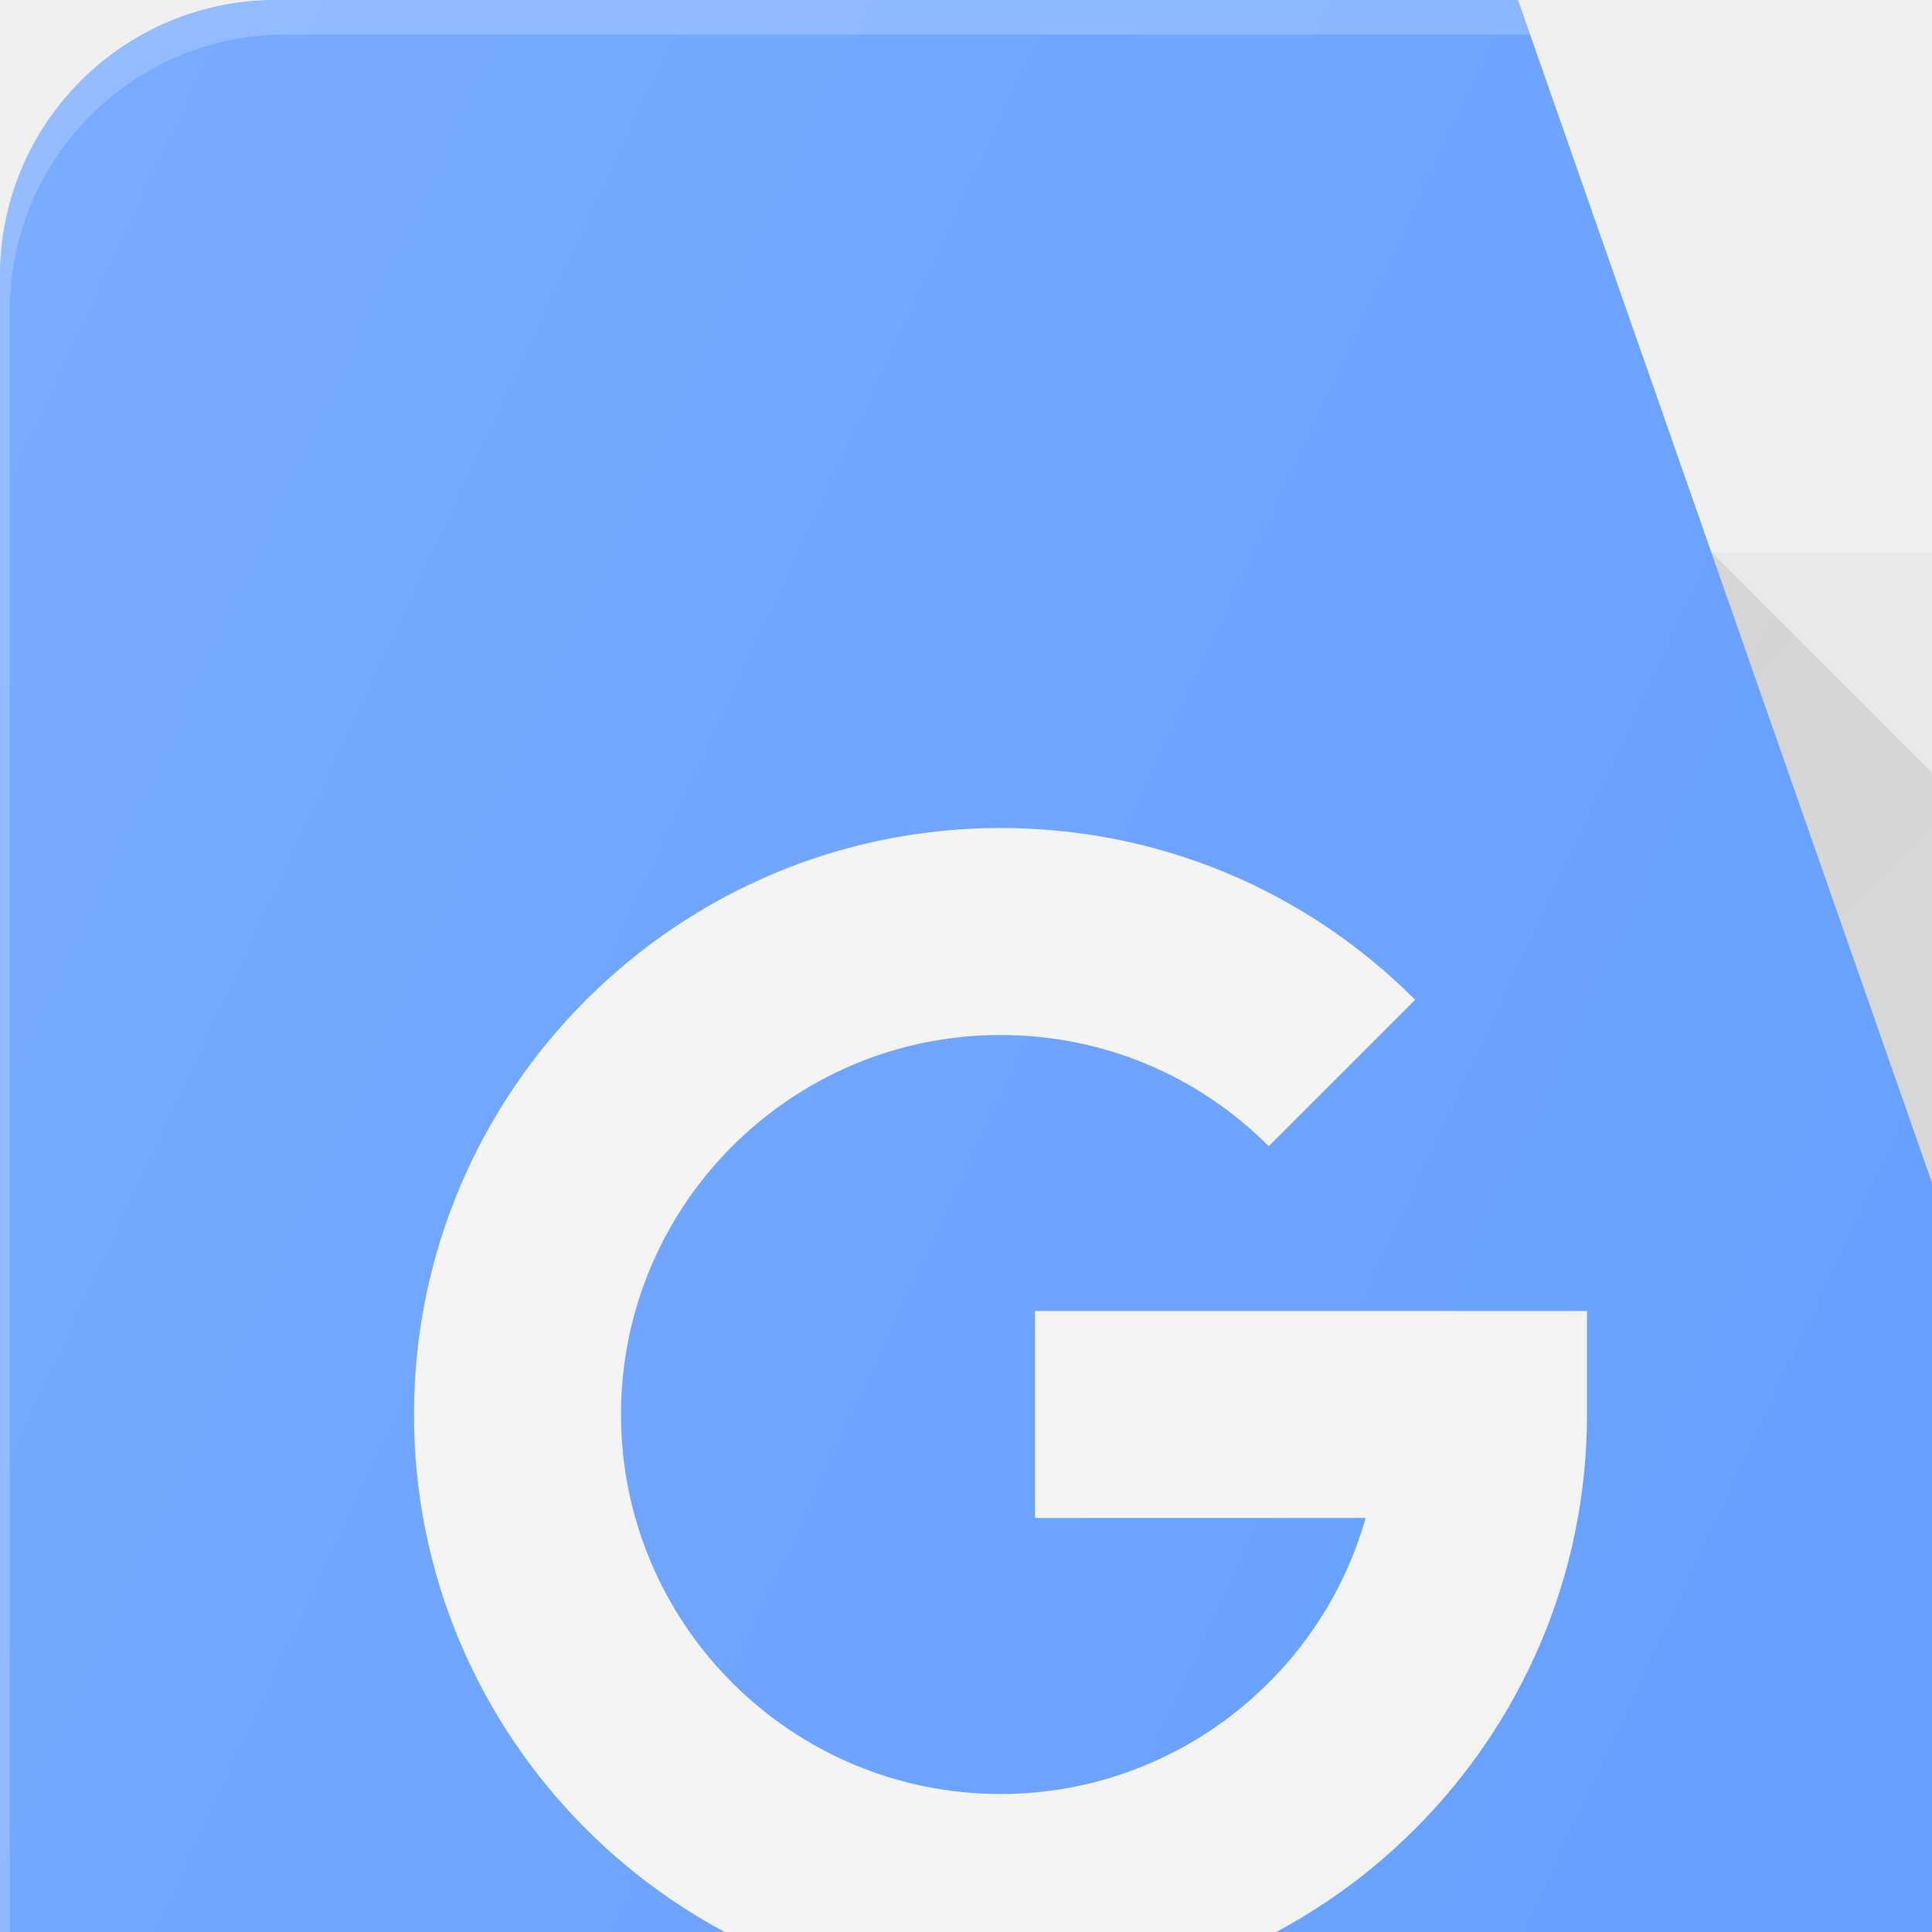
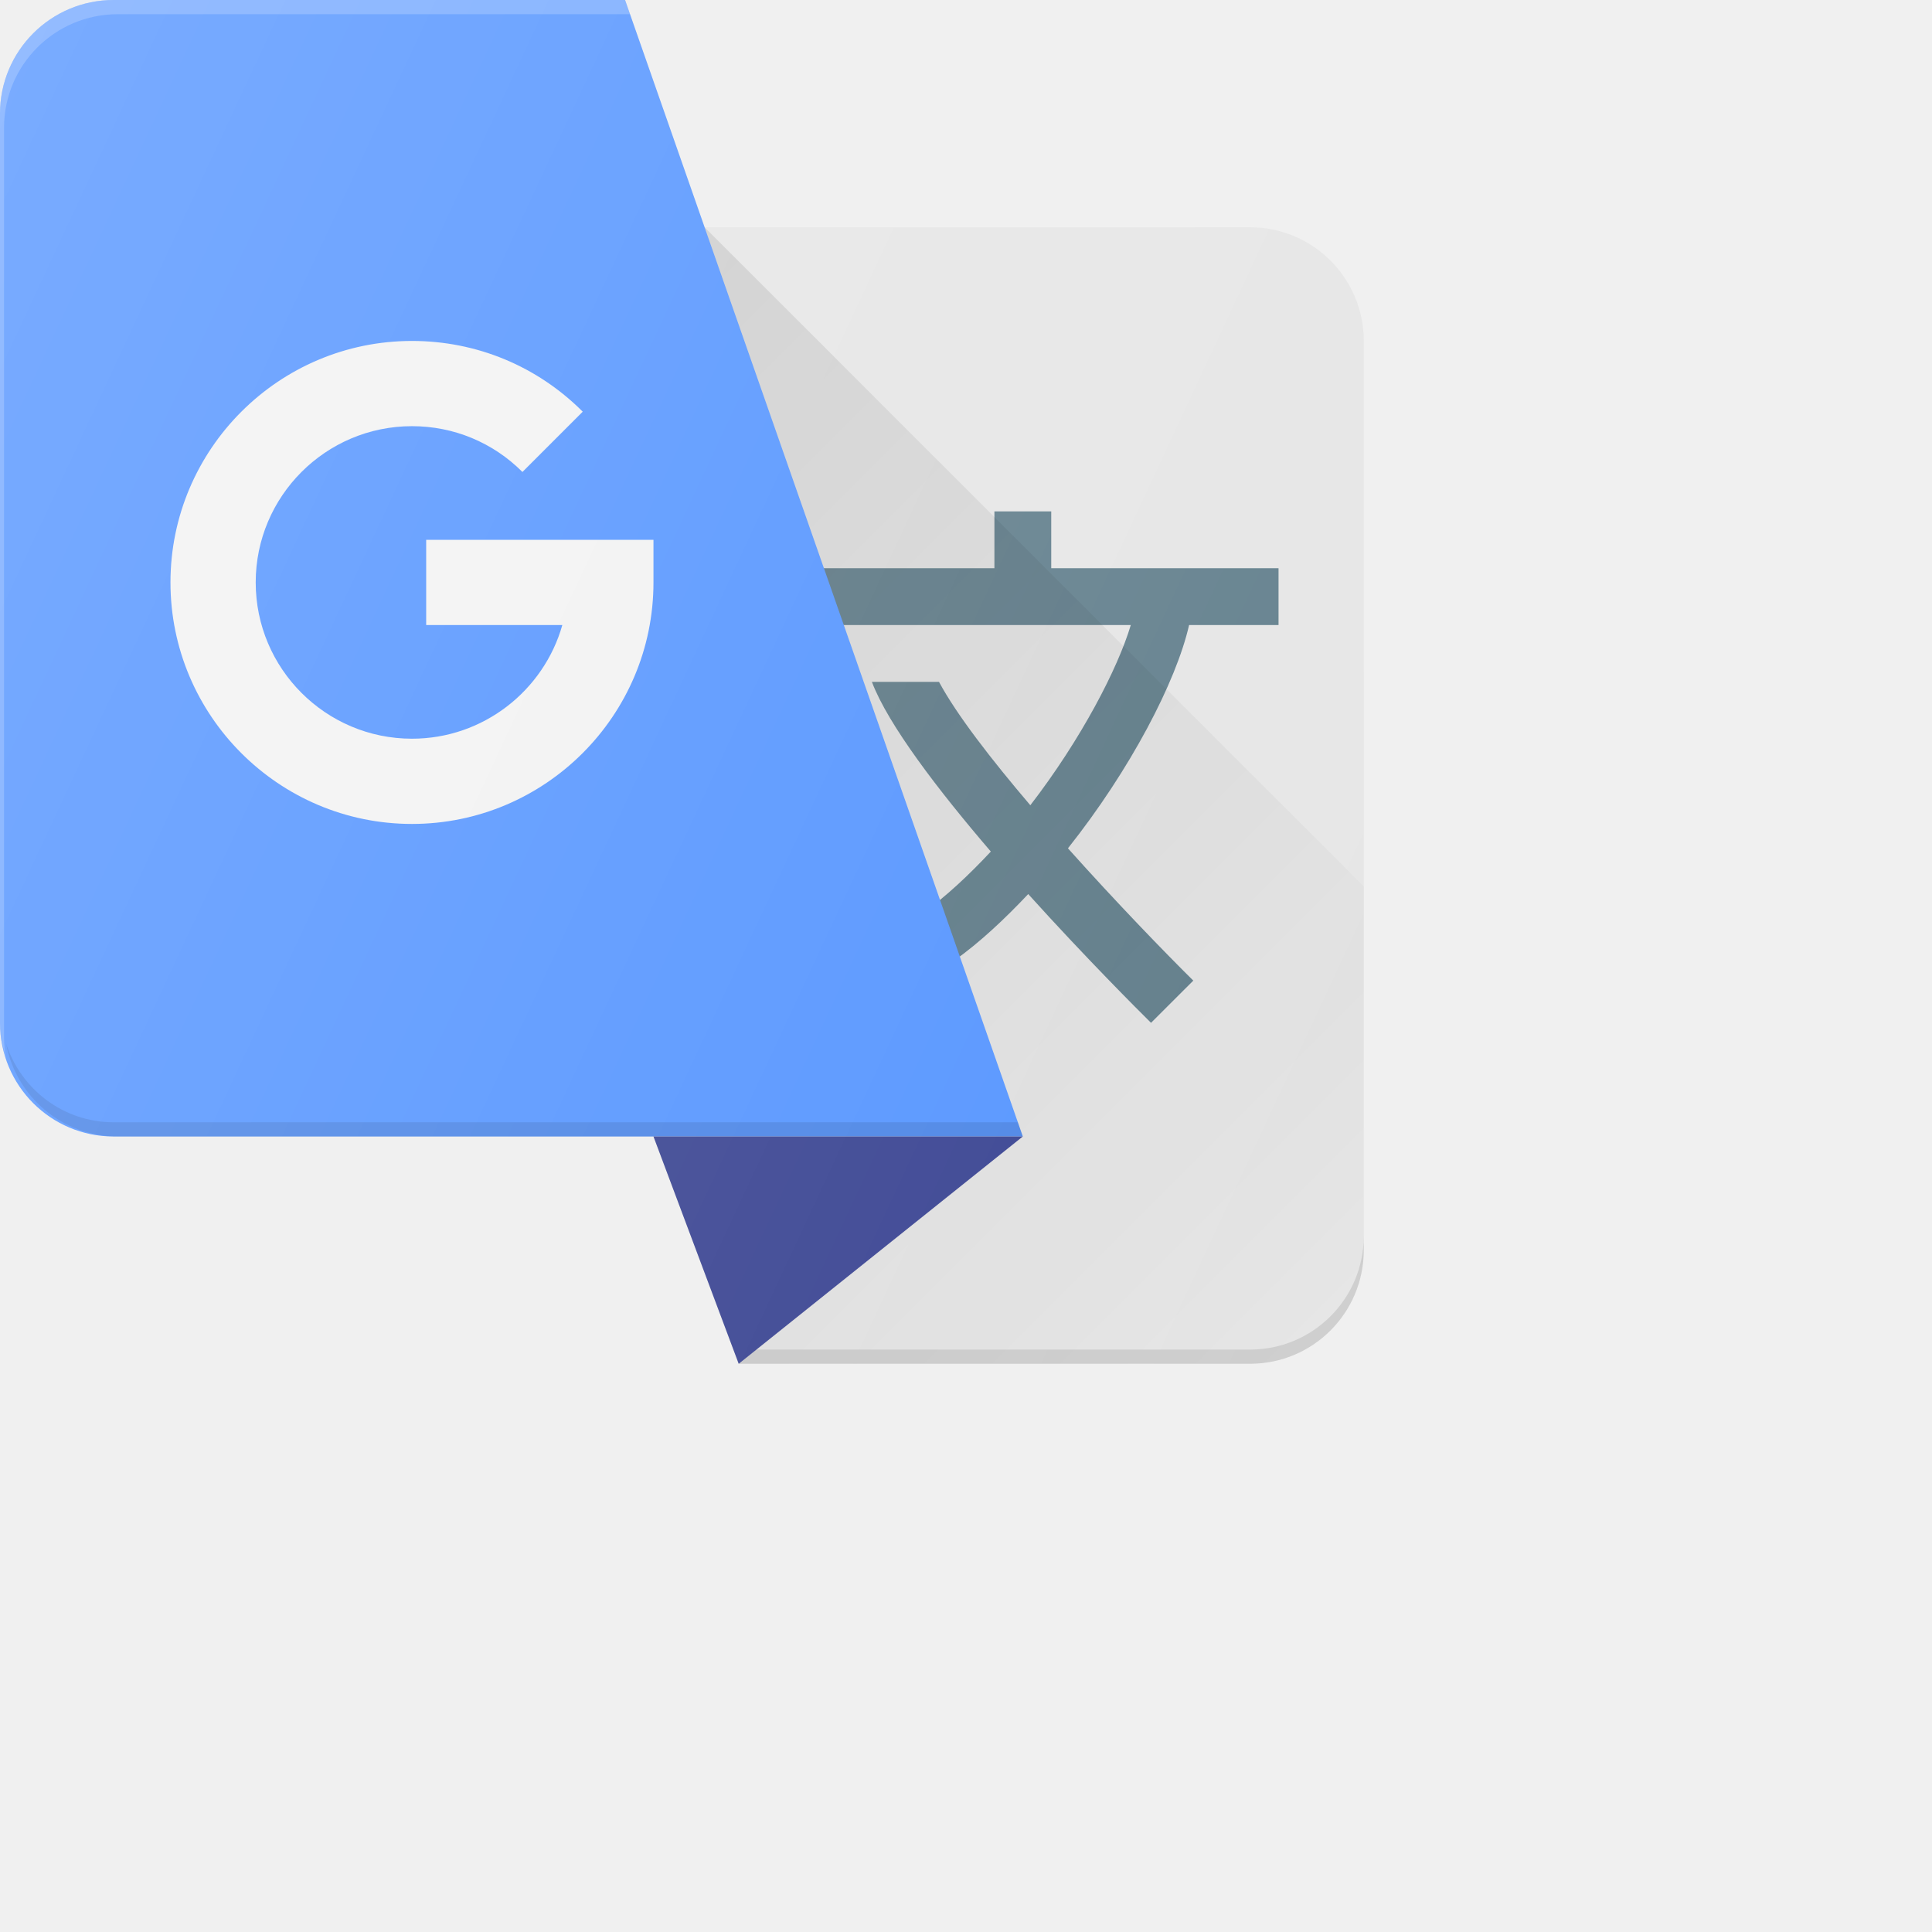
- <svg xmlns="http://www.w3.org/2000/svg" enable-background="new 0 0 24 24" id="Layer_1" version="1.1" viewBox="0 0 14 14" xml:space="preserve">
+ <svg xmlns="http://www.w3.org/2000/svg" enable-background="new 0 0 24 24" id="Layer_1" version="1.1" viewBox="0 0 34 34" xml:space="preserve">
  <g>
    <path d="M5.5,4H22c1.105,0,2,0.895,2,2v16c0,1.105-0.895,2-2,2h-9L5.5,4z" fill="#E6E6E6" />
    <path d="M14,11h5.9c-0.228,0.763-0.87,2.006-1.768,3.171   C17.446,13.366,16.835,12.577,16.525,12H15.344c0.284,0.754,1.177,1.919,2.093,2.986   c-0.383,0.409-0.789,0.795-1.227,1.106c-0.225,0.16-0.278,0.472-0.118,0.697   C16.19,16.927,16.344,17,16.5,17c0.1,0,0.201-0.03,0.289-0.092   c0.456-0.324,0.891-0.734,1.306-1.174C19.108,16.857,20.054,17.8,20.256,18   L21,17.257c-0.494-0.488-1.355-1.377-2.206-2.328   C19.889,13.55,20.699,11.998,20.926,11H22.5v-1h-4V9h-1v1H14V11z" fill="#64818E" />
    <path d="M11,0H2C0.895,0,0,0.895,0,2v16c0,1.105,0.895,2,2,2h16L11,0z" fill="#5796FF" />
    <path d="M13,24h9c1.105,0,2-0.895,2-2v-0.25c0,1.105-0.895,2-2,2h-9V24z" opacity="0.1" />
    <path d="M11,0H2C0.895,0,0,0.895,0,2v16c0,0.218,0.044,0.424,0.108,0.62   C0.085,18.5,0.071,18.377,0.071,18.25v-16c0-1.105,0.895-2,2-2h9.017L11,0z" fill="#FFFFFF" opacity="0.2" />
    <path d="M17.912,19.75H2c-0.887,0-1.63-0.581-1.892-1.38   C0.282,19.297,1.093,20,2.071,20H18L17.912,19.75z" opacity="0.1" />
    <path d="M7.25,14.5C4.907,14.5,3,12.593,3,10.25S4.907,6,7.25,6   c1.135,0,2.203,0.442,3.005,1.245L9.194,8.306C8.675,7.786,7.984,7.5,7.25,7.5   c-1.517,0-2.75,1.233-2.75,2.75S5.733,13,7.25,13c1.256,0,2.319-0.847,2.646-2H7.5V9.5h4v0.75   C11.5,12.593,9.593,14.5,7.25,14.5z" fill="#F2F2F2" />
    <polygon fill="#3C4693" points="18,20 13,24 11.5,20  " />
    <linearGradient gradientUnits="userSpaceOnUse" id="SVGID_1_" x1="7.55" x2="22.764" y1="8.85" y2="24.064">
      <stop offset="0" style="stop-color:#000000;stop-opacity:0.1" />
      <stop offset="1" style="stop-color:#000000;stop-opacity:0" />
    </linearGradient>
    <path d="M12.4,4v0L18,20l-5,4h9c1.105,0,2-0.895,2-2v-6.4L12.4,4z" fill="url(#SVGID_1_)" />
    <linearGradient gradientUnits="userSpaceOnUse" id="SVGID_2_" x1="-1.857" x2="25.857" y1="5.538" y2="18.462">
      <stop offset="0" style="stop-color:#FFFFFF;stop-opacity:0.2" />
      <stop offset="1" style="stop-color:#FFFFFF;stop-opacity:0" />
    </linearGradient>
    <path d="M22,4h-9.6L11,0H2C0.895,0,0,0.895,0,2v16c0,1.105,0.895,2,2,2h9.5l1.5,4h9   c1.105,0,2-0.895,2-2V6C24,4.895,23.105,4,22,4z" fill="url(#SVGID_2_)" />
  </g>
  <g />
  <g />
  <g />
  <g />
  <g />
  <g />
  <g />
  <g />
  <g />
  <g />
  <g />
  <g />
  <g />
  <g />
  <g />
</svg>
